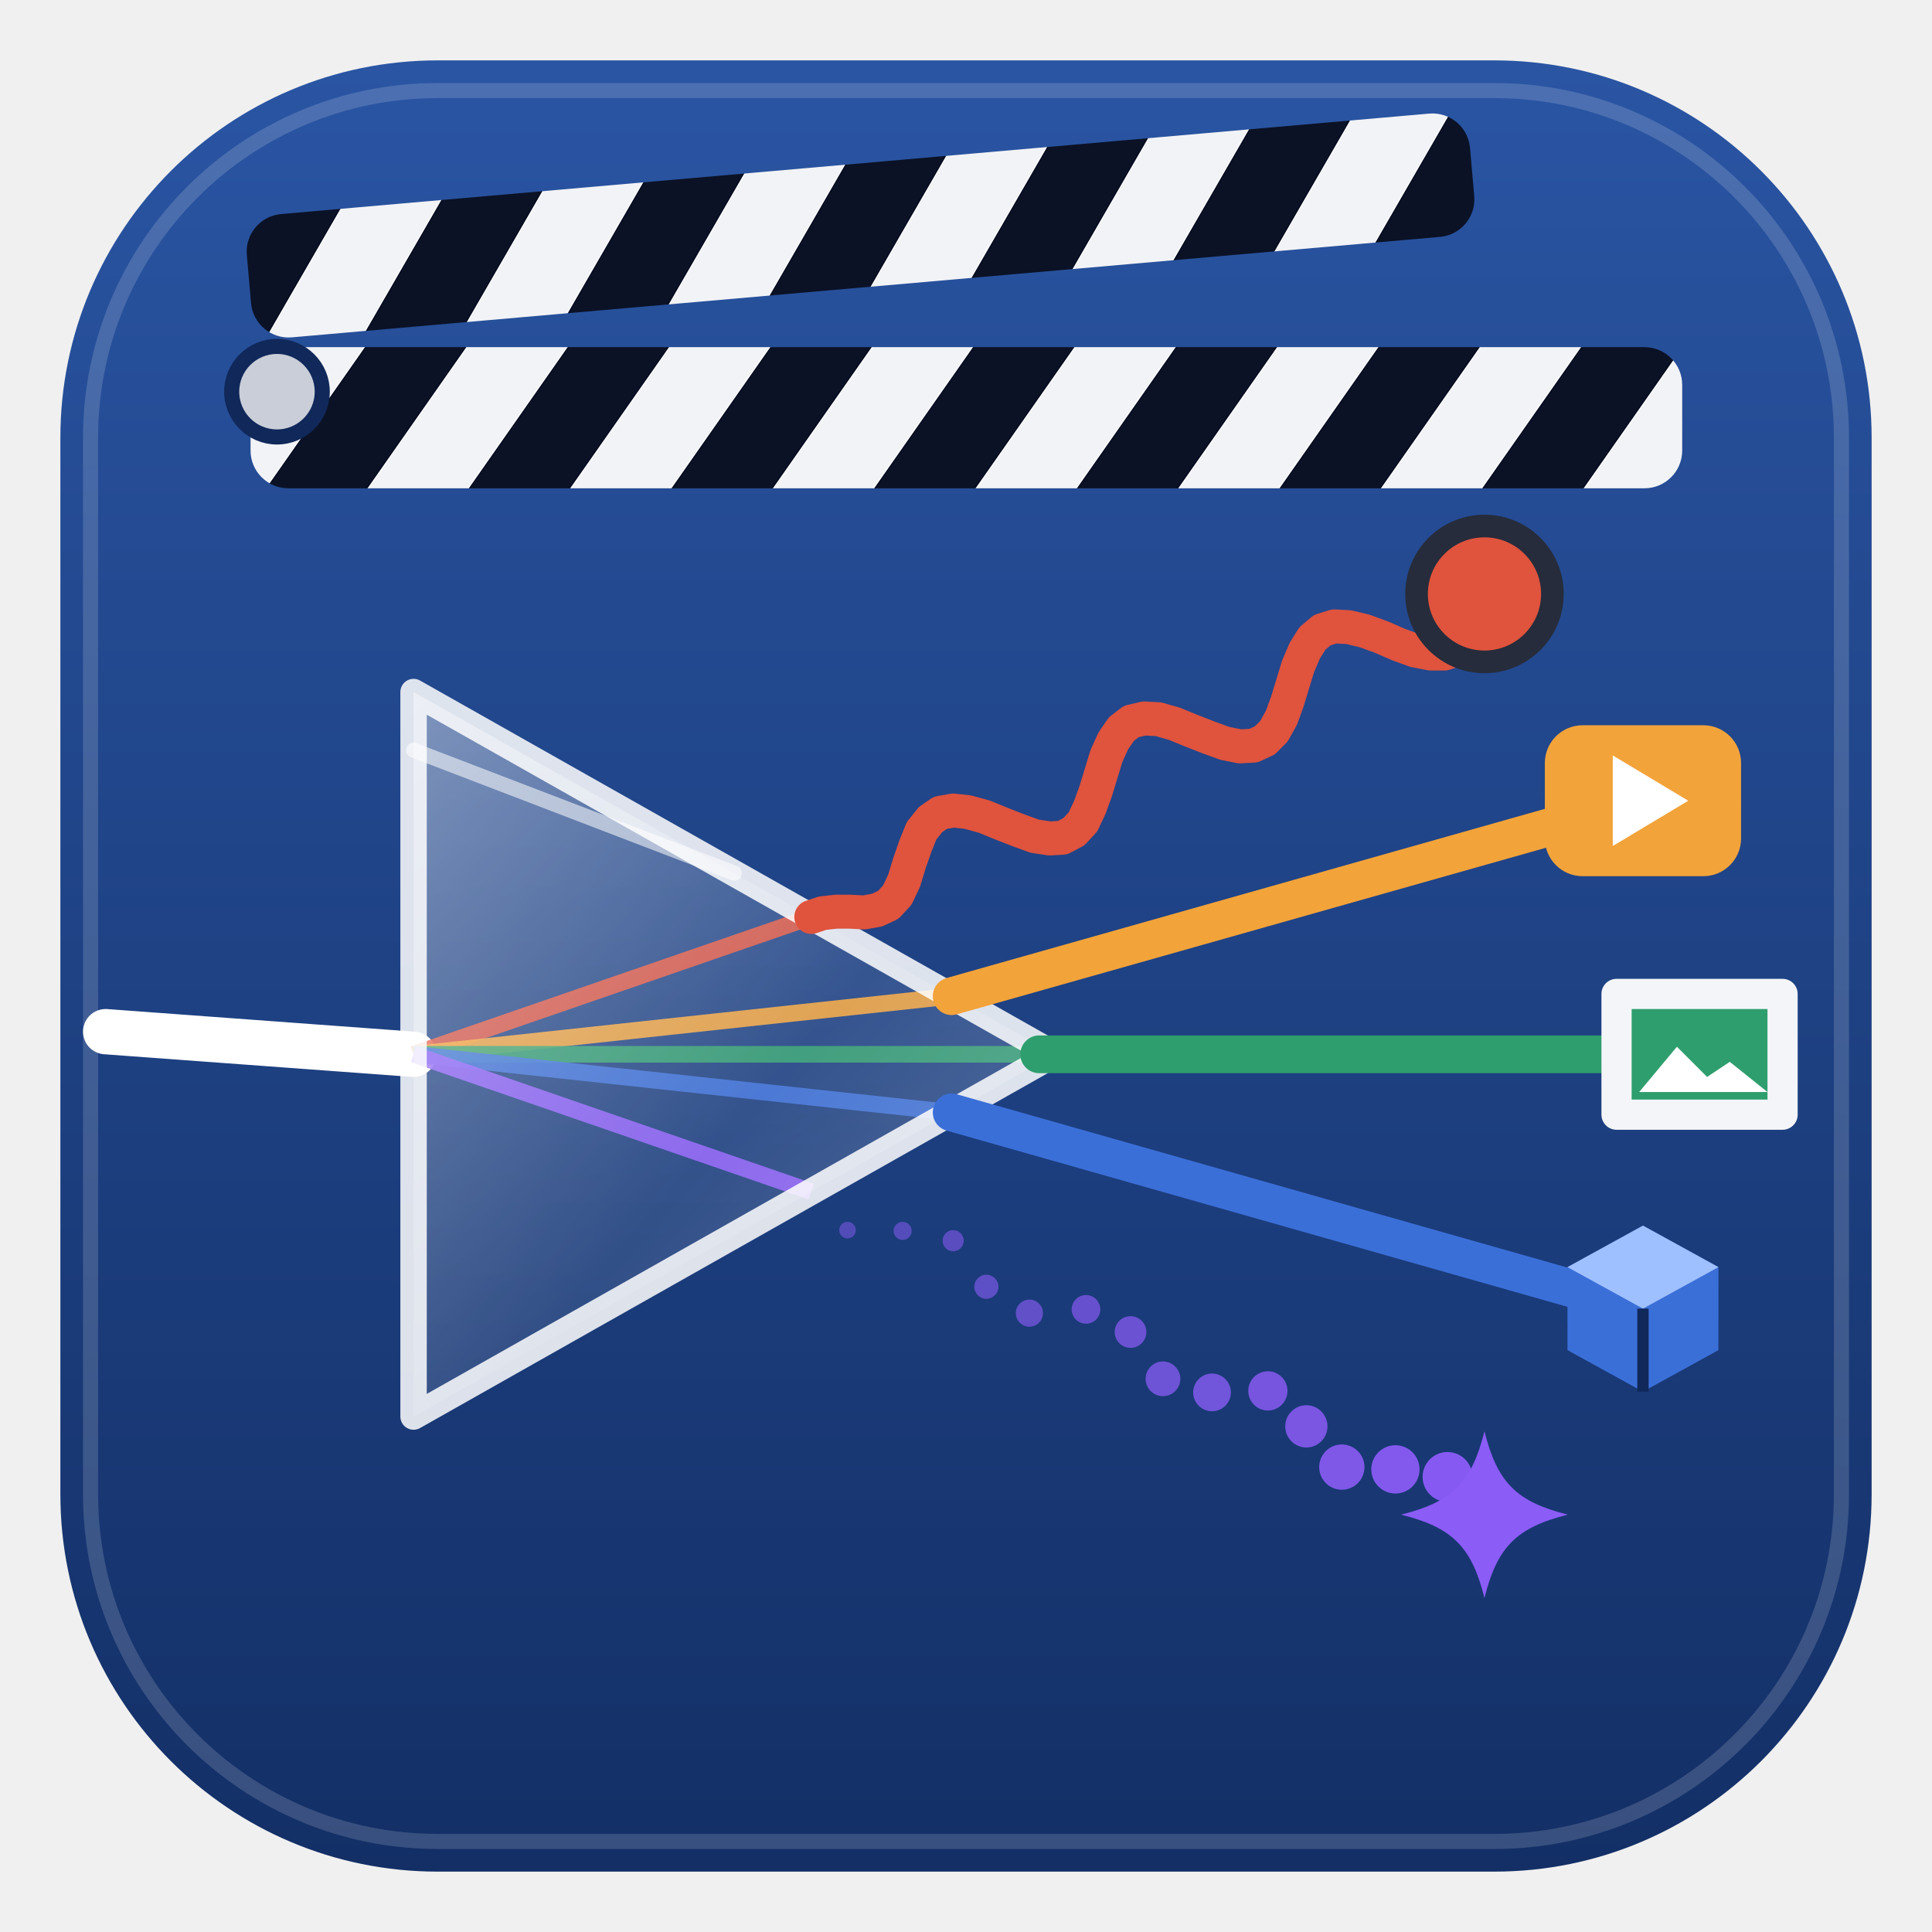
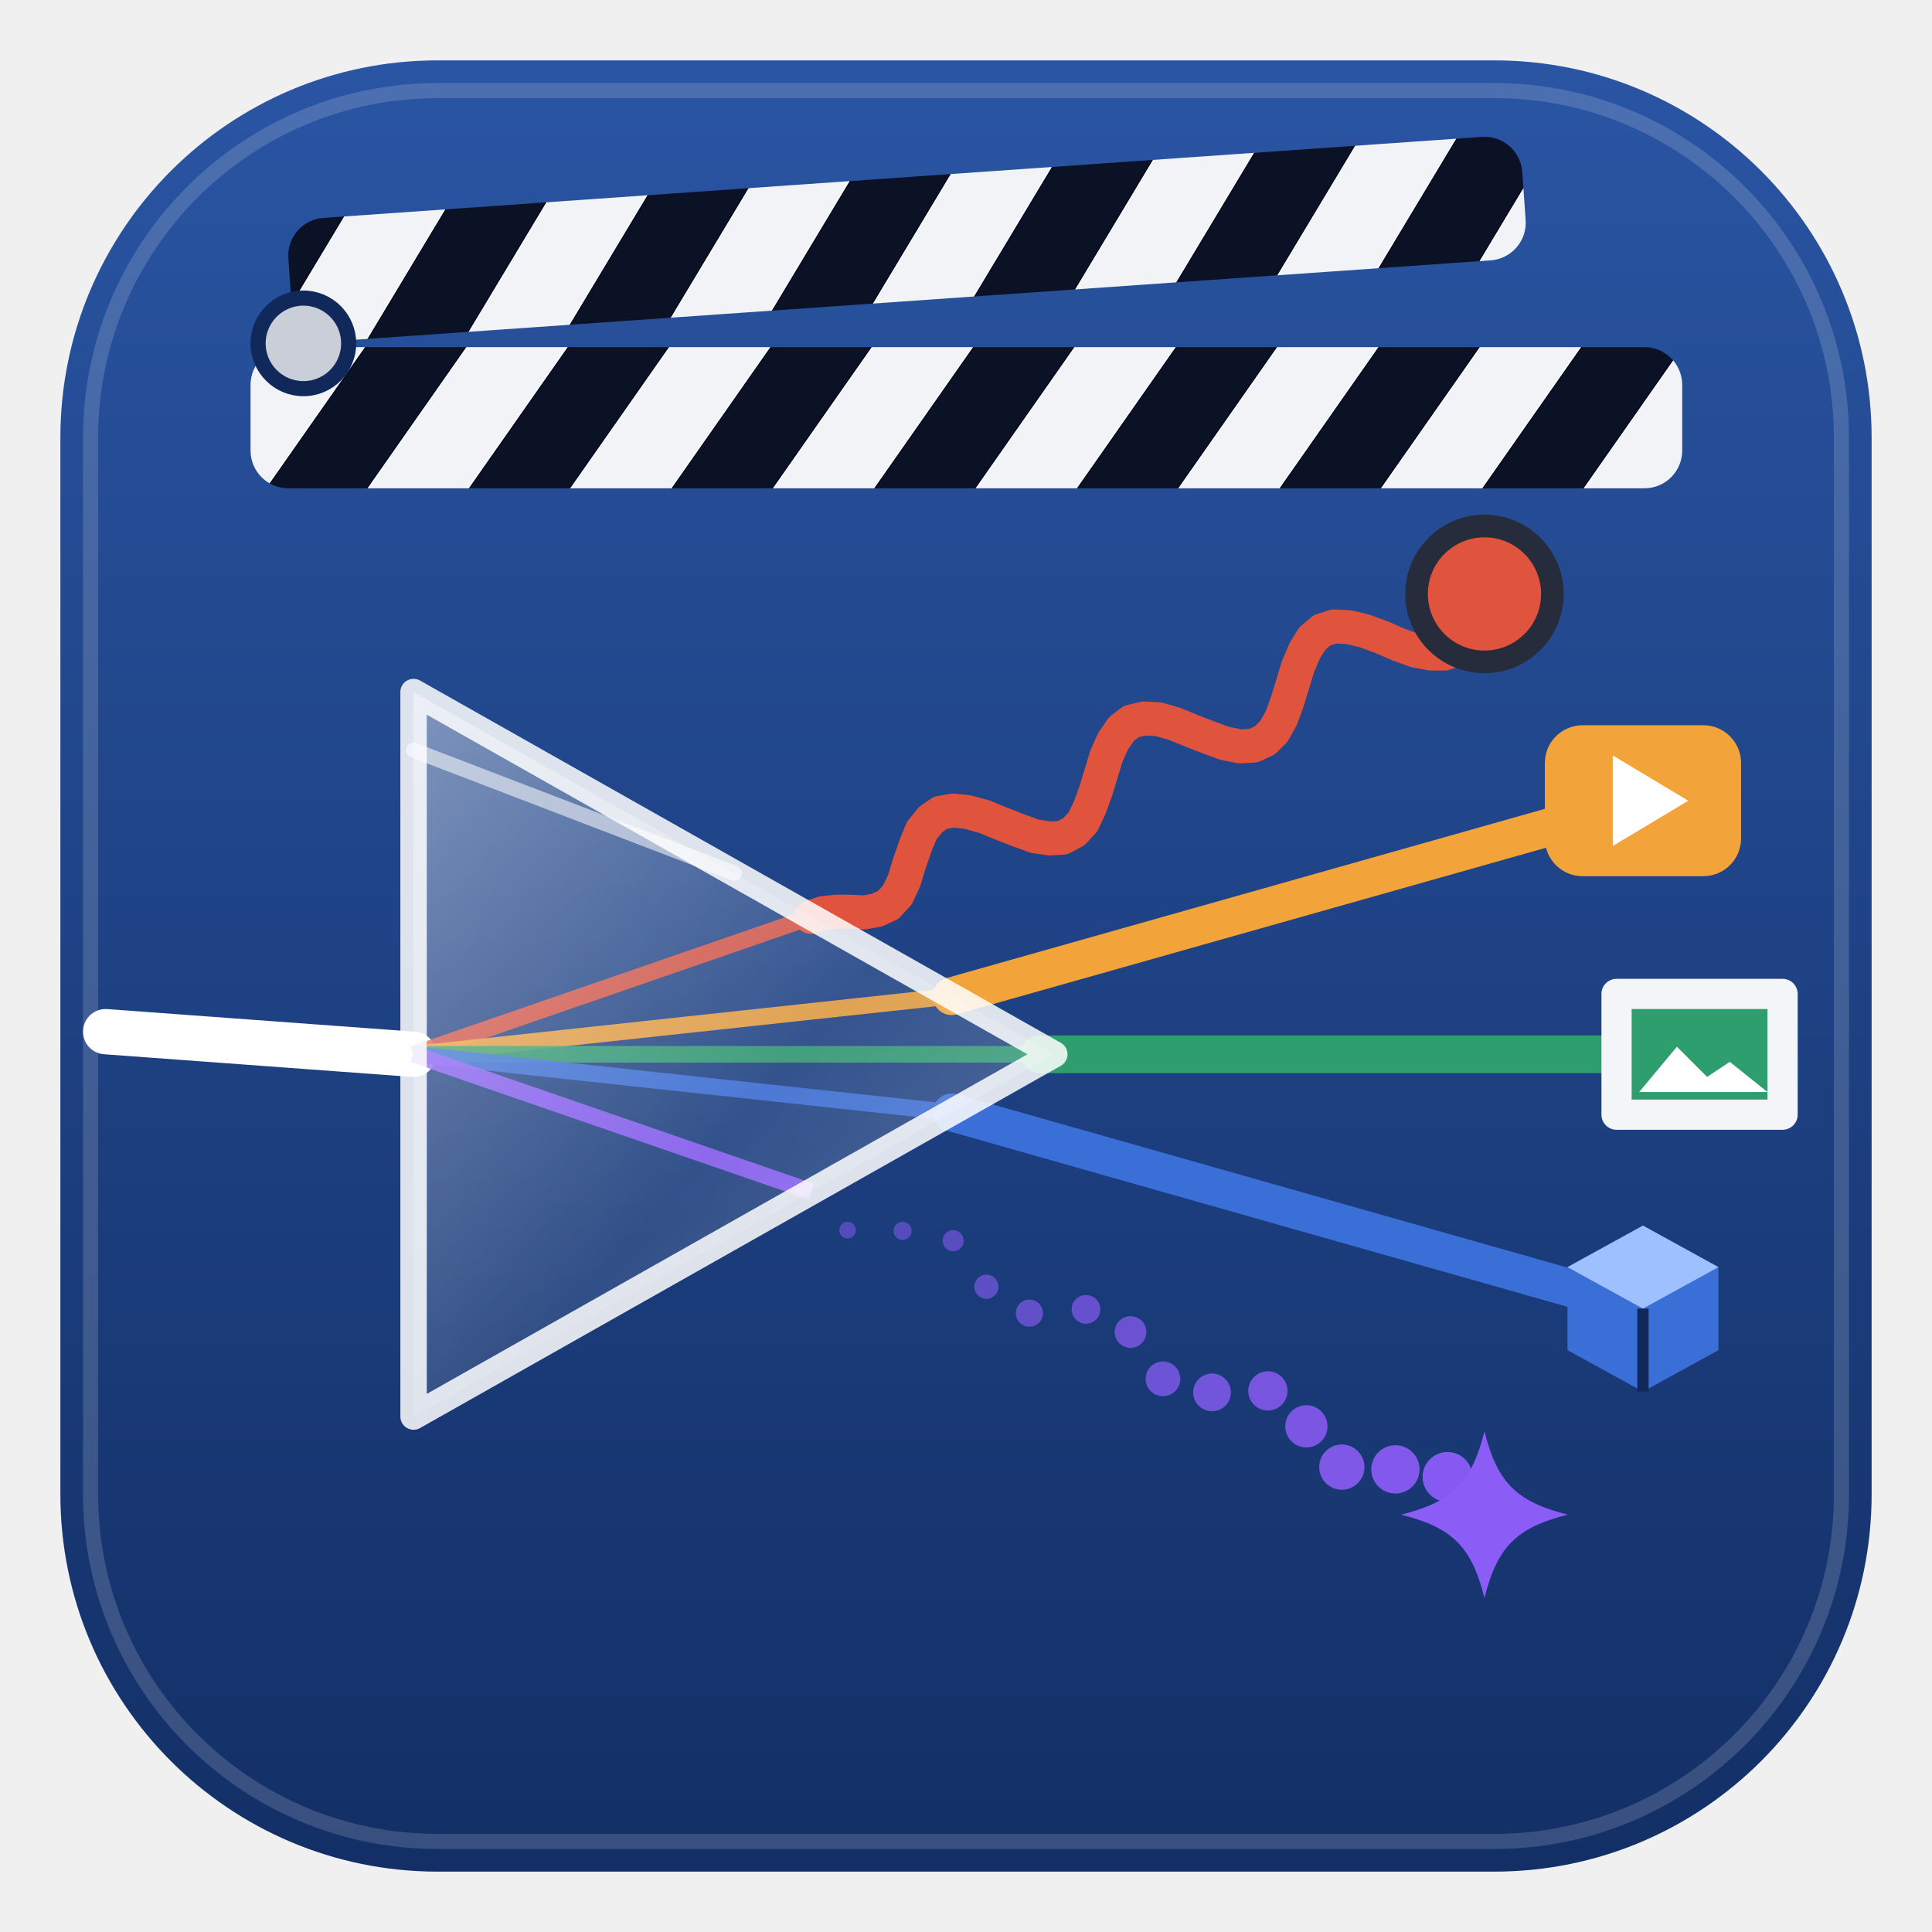
<svg xmlns="http://www.w3.org/2000/svg" viewBox="0 0 256 256">
  <defs>
    <linearGradient id="tile" x1="0" y1="0" x2="0" y2="1">
      <stop offset="0" stop-color="#2a55a3" />
      <stop offset="1" stop-color="#132f66" />
    </linearGradient>
    <linearGradient id="glass" x1="0" y1="0" x2="1" y2="1">
      <stop offset="0" stop-color="#fff" stop-opacity=".42" />
      <stop offset=".55" stop-color="#fff" stop-opacity=".1" />
      <stop offset="1" stop-color="#fff" stop-opacity=".28" />
    </linearGradient>
    <pattern id="stripes" width="22" height="22" patternUnits="userSpaceOnUse" patternTransform="rotate(35)">
      <rect width="22" height="22" fill="#f2f3f6" />
      <rect width="11" height="22" fill="#0b1226" />
    </pattern>
  </defs>
  <rect x="8" y="8" width="240" height="240" rx="50" fill="url(#tile)" />
  <rect x="12" y="12" width="232" height="232" rx="46" fill="none" stroke="#fff" stroke-opacity=".16" stroke-width="2" />
  <rect x="33.2" y="46.0" width="189.7" height="18.7" rx="5" fill="url(#stripes)" />
-   <g transform="rotate(-5 36.7 51.9)">
-     <rect x="34.3" y="28.5" width="162.7" height="16.4" rx="5" fill="url(#stripes)" />
+   <g transform="rotate(-4 40.2 45.5)">
+     <rect x="39.0" y="29.1" width="163.9" height="16.4" rx="5" fill="url(#stripes)" />
  </g>
-   <circle cx="36.7" cy="51.9" r="6" fill="#c9ced8" stroke="#10285a" stroke-width="2" />
+   <circle cx="40.2" cy="45.5" r="6" fill="#c9ced8" stroke="#10285a" stroke-width="2" />
  <path d="M14 136.7L54.8 139.7" stroke="#fff" stroke-width="6" stroke-linecap="round" />
  <path d="M54.8 139.7L107.5 121.5" stroke="#e0533d" stroke-width="2.2" stroke-opacity=".9" />
  <path d="M54.8 139.7L126.1 132.0" stroke="#f2a33a" stroke-width="2.2" stroke-opacity=".9" />
  <path d="M54.8 139.7L137.7 139.7" stroke="#2f9e6e" stroke-width="2.2" stroke-opacity=".9" />
  <path d="M54.8 139.7L126.1 147.4" stroke="#3b6fd8" stroke-width="2.2" stroke-opacity=".9" />
  <path d="M54.8 139.7L107.5 157.9" stroke="#8b5cf6" stroke-width="2.2" stroke-opacity=".9" />
-   <path d="M54.8 91.7L54.8 187.7L139.7 139.7z" fill="url(#glass)" stroke="#fff" stroke-opacity=".85" stroke-width="3.5" stroke-linejoin="round" />
-   <path d="M54.8 99.4L97.3 115.7" stroke="#fff" stroke-opacity=".55" stroke-width="2" stroke-linecap="round" />
  <path d="M107.5 121.5L109.0 121.0L110.8 120.8L112.6 120.8L114.5 120.9L116.2 120.6L117.7 119.9L118.9 118.6L119.8 116.7L120.5 114.4L121.3 112.1L122.1 110.1L123.3 108.6L124.6 107.7L126.3 107.4L128.2 107.6L130.4 108.2L132.6 109.1L134.9 110.0L137.1 110.8L139.1 111.1L140.8 111.0L142.3 110.2L143.5 108.9L144.4 107.0L145.2 104.8L145.9 102.5L146.6 100.2L147.5 98.2L148.6 96.6L149.9 95.6L151.6 95.2L153.5 95.3L155.6 95.9L157.8 96.8L160.1 97.7L162.3 98.5L164.3 98.9L166.1 98.8L167.6 98.1L168.8 96.9L169.8 95.1L170.6 92.9L171.3 90.6L172.0 88.3L172.9 86.2L173.9 84.6L175.2 83.5L176.8 83.0L178.7 83.1L180.8 83.6L183.0 84.4L185.3 85.4L187.5 86.2L189.6 86.6L191.4 86.6L192.9 86.1L194.2 84.9L195.2 83.2L196.0 81.1L196.7 78.7" fill="none" stroke="#e0533d" stroke-width="4.5" stroke-linecap="round" stroke-linejoin="round" />
  <path d="M126.1 132.0L217.7 106.1" stroke="#f2a33a" stroke-width="5" stroke-linecap="round" />
  <path d="M137.7 139.7L225.2 139.7" stroke="#2f9e6e" stroke-width="5" stroke-linecap="round" />
  <path d="M126.1 147.4L217.7 173.4" stroke="#3b6fd8" stroke-width="5" stroke-linecap="round" />
  <circle cx="112.3" cy="163.0" r="1.1" fill="#8b5cf6" fill-opacity="0.49" />
  <circle cx="119.6" cy="163.1" r="1.2" fill="#8b5cf6" fill-opacity="0.52" />
  <circle cx="126.3" cy="164.4" r="1.4" fill="#8b5cf6" fill-opacity="0.56" />
  <circle cx="130.7" cy="170.5" r="1.6" fill="#8b5cf6" fill-opacity="0.60" />
  <circle cx="136.4" cy="174.0" r="1.8" fill="#8b5cf6" fill-opacity="0.63" />
  <circle cx="143.9" cy="173.5" r="1.9" fill="#8b5cf6" fill-opacity="0.67" />
  <circle cx="149.8" cy="176.5" r="2.1" fill="#8b5cf6" fill-opacity="0.71" />
  <circle cx="154.1" cy="182.7" r="2.3" fill="#8b5cf6" fill-opacity="0.74" />
  <circle cx="160.6" cy="184.5" r="2.5" fill="#8b5cf6" fill-opacity="0.78" />
  <circle cx="168.0" cy="184.3" r="2.6" fill="#8b5cf6" fill-opacity="0.82" />
  <circle cx="173.1" cy="189.0" r="2.8" fill="#8b5cf6" fill-opacity="0.85" />
  <circle cx="177.8" cy="194.4" r="3.0" fill="#8b5cf6" fill-opacity="0.89" />
  <circle cx="184.9" cy="194.7" r="3.2" fill="#8b5cf6" fill-opacity="0.93" />
  <circle cx="191.8" cy="195.7" r="3.3" fill="#8b5cf6" fill-opacity="0.96" />
+   <path d="M54.8 91.7L54.8 187.7L139.7 139.7z" fill="url(#glass)" stroke="#fff" stroke-opacity=".85" stroke-width="3.5" stroke-linejoin="round" />
+   <path d="M54.8 99.4L97.3 115.7" stroke="#fff" stroke-opacity=".55" stroke-width="2" stroke-linecap="round" />
  <circle cx="196.7" cy="78.7" r="9" fill="#e0533d" stroke="#262c3b" stroke-width="3" />
  <rect x="204.7" y="96.1" width="26" height="20" rx="5" fill="#f2a33a" />
  <path d="M213.7 100.1v12l10-6z" fill="#fff" />
  <rect x="212.2" y="129.7" width="26" height="20" rx="2" fill="#f4f5f8" />
  <rect x="216.2" y="133.7" width="18" height="12" fill="#2f9e6e" />
  <path d="M217.2 144.7l5-6 4 4 3-2 5 4z" fill="#fff" />
  <path d="M217.7 162.4l10 5.5v11l-10 5.5-10-5.5v-11z" fill="#3b6fd8" />
  <path d="M217.7 162.4l10 5.5-10 5.5-10-5.5z" fill="#9fc0ff" />
  <path d="M217.7 173.4v11" stroke="#10285a" stroke-width="1.5" />
  <path transform="translate(196.7 200.7) scale(0.85)" d="M0 -13c2 8 5 11 13 13-8 2-11 5-13 13-2-8-5-11-13-13 8-2 11-5 13-13z" fill="#8b5cf6" />
</svg>
